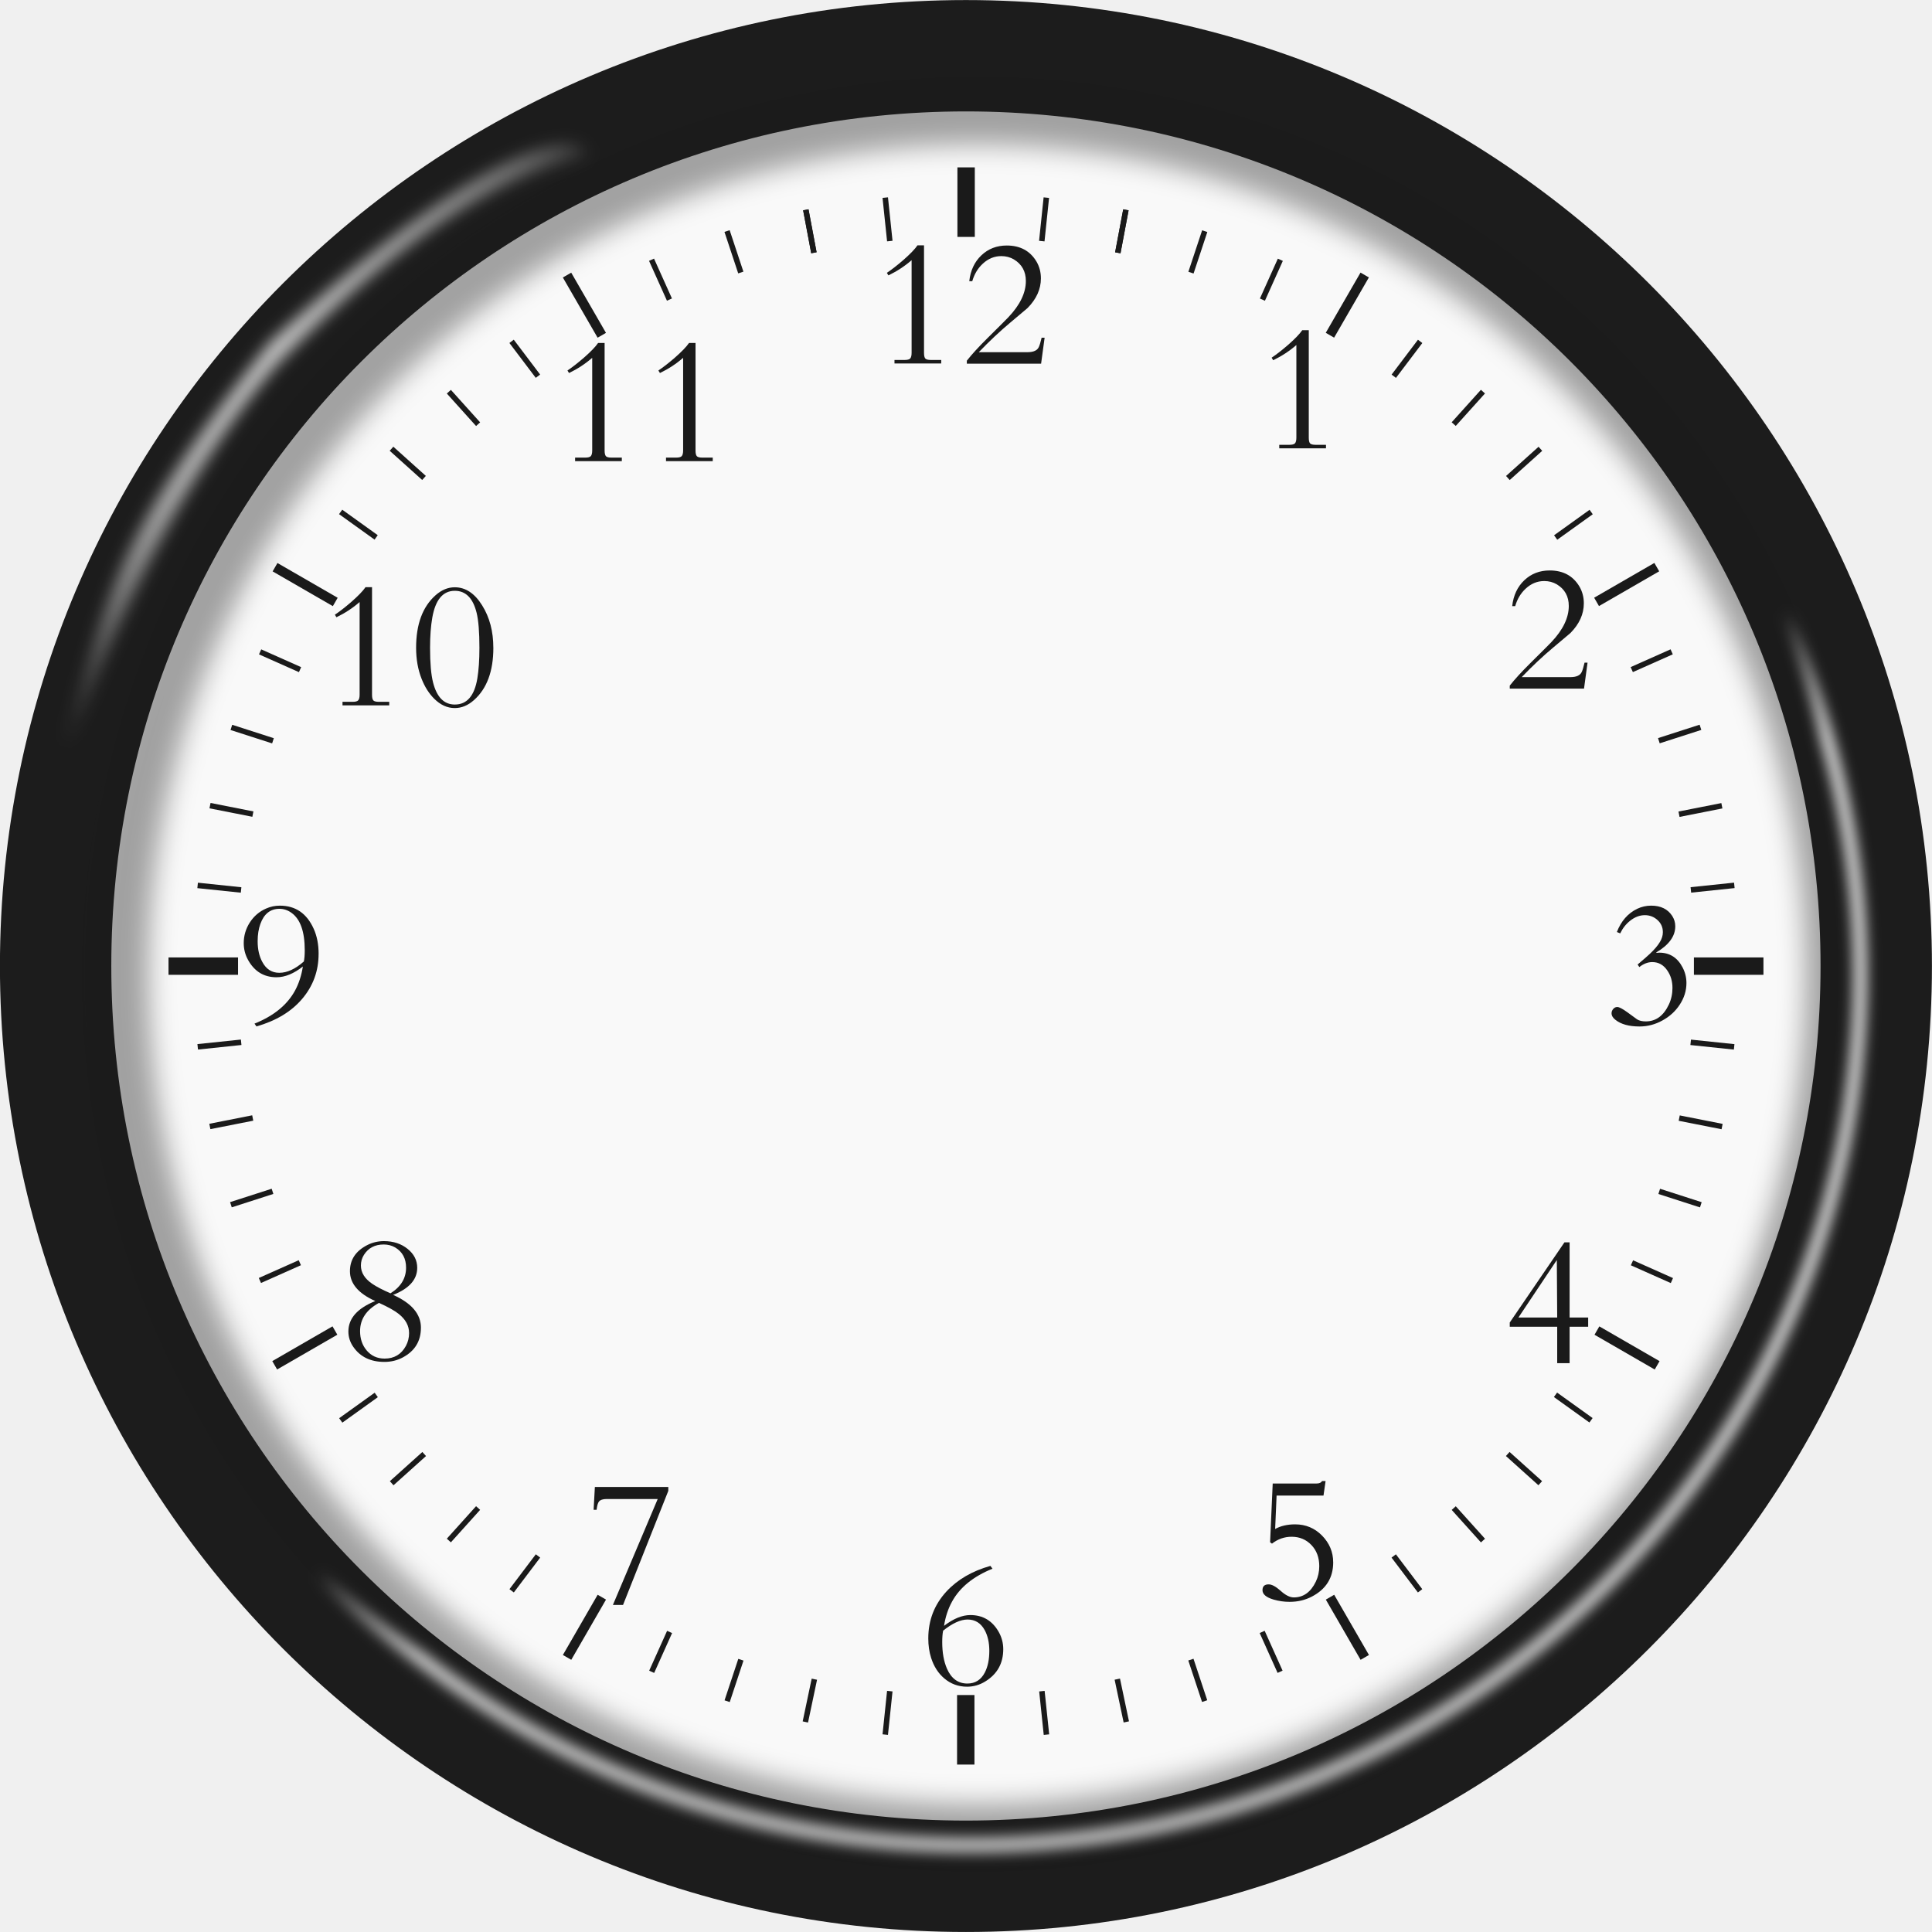
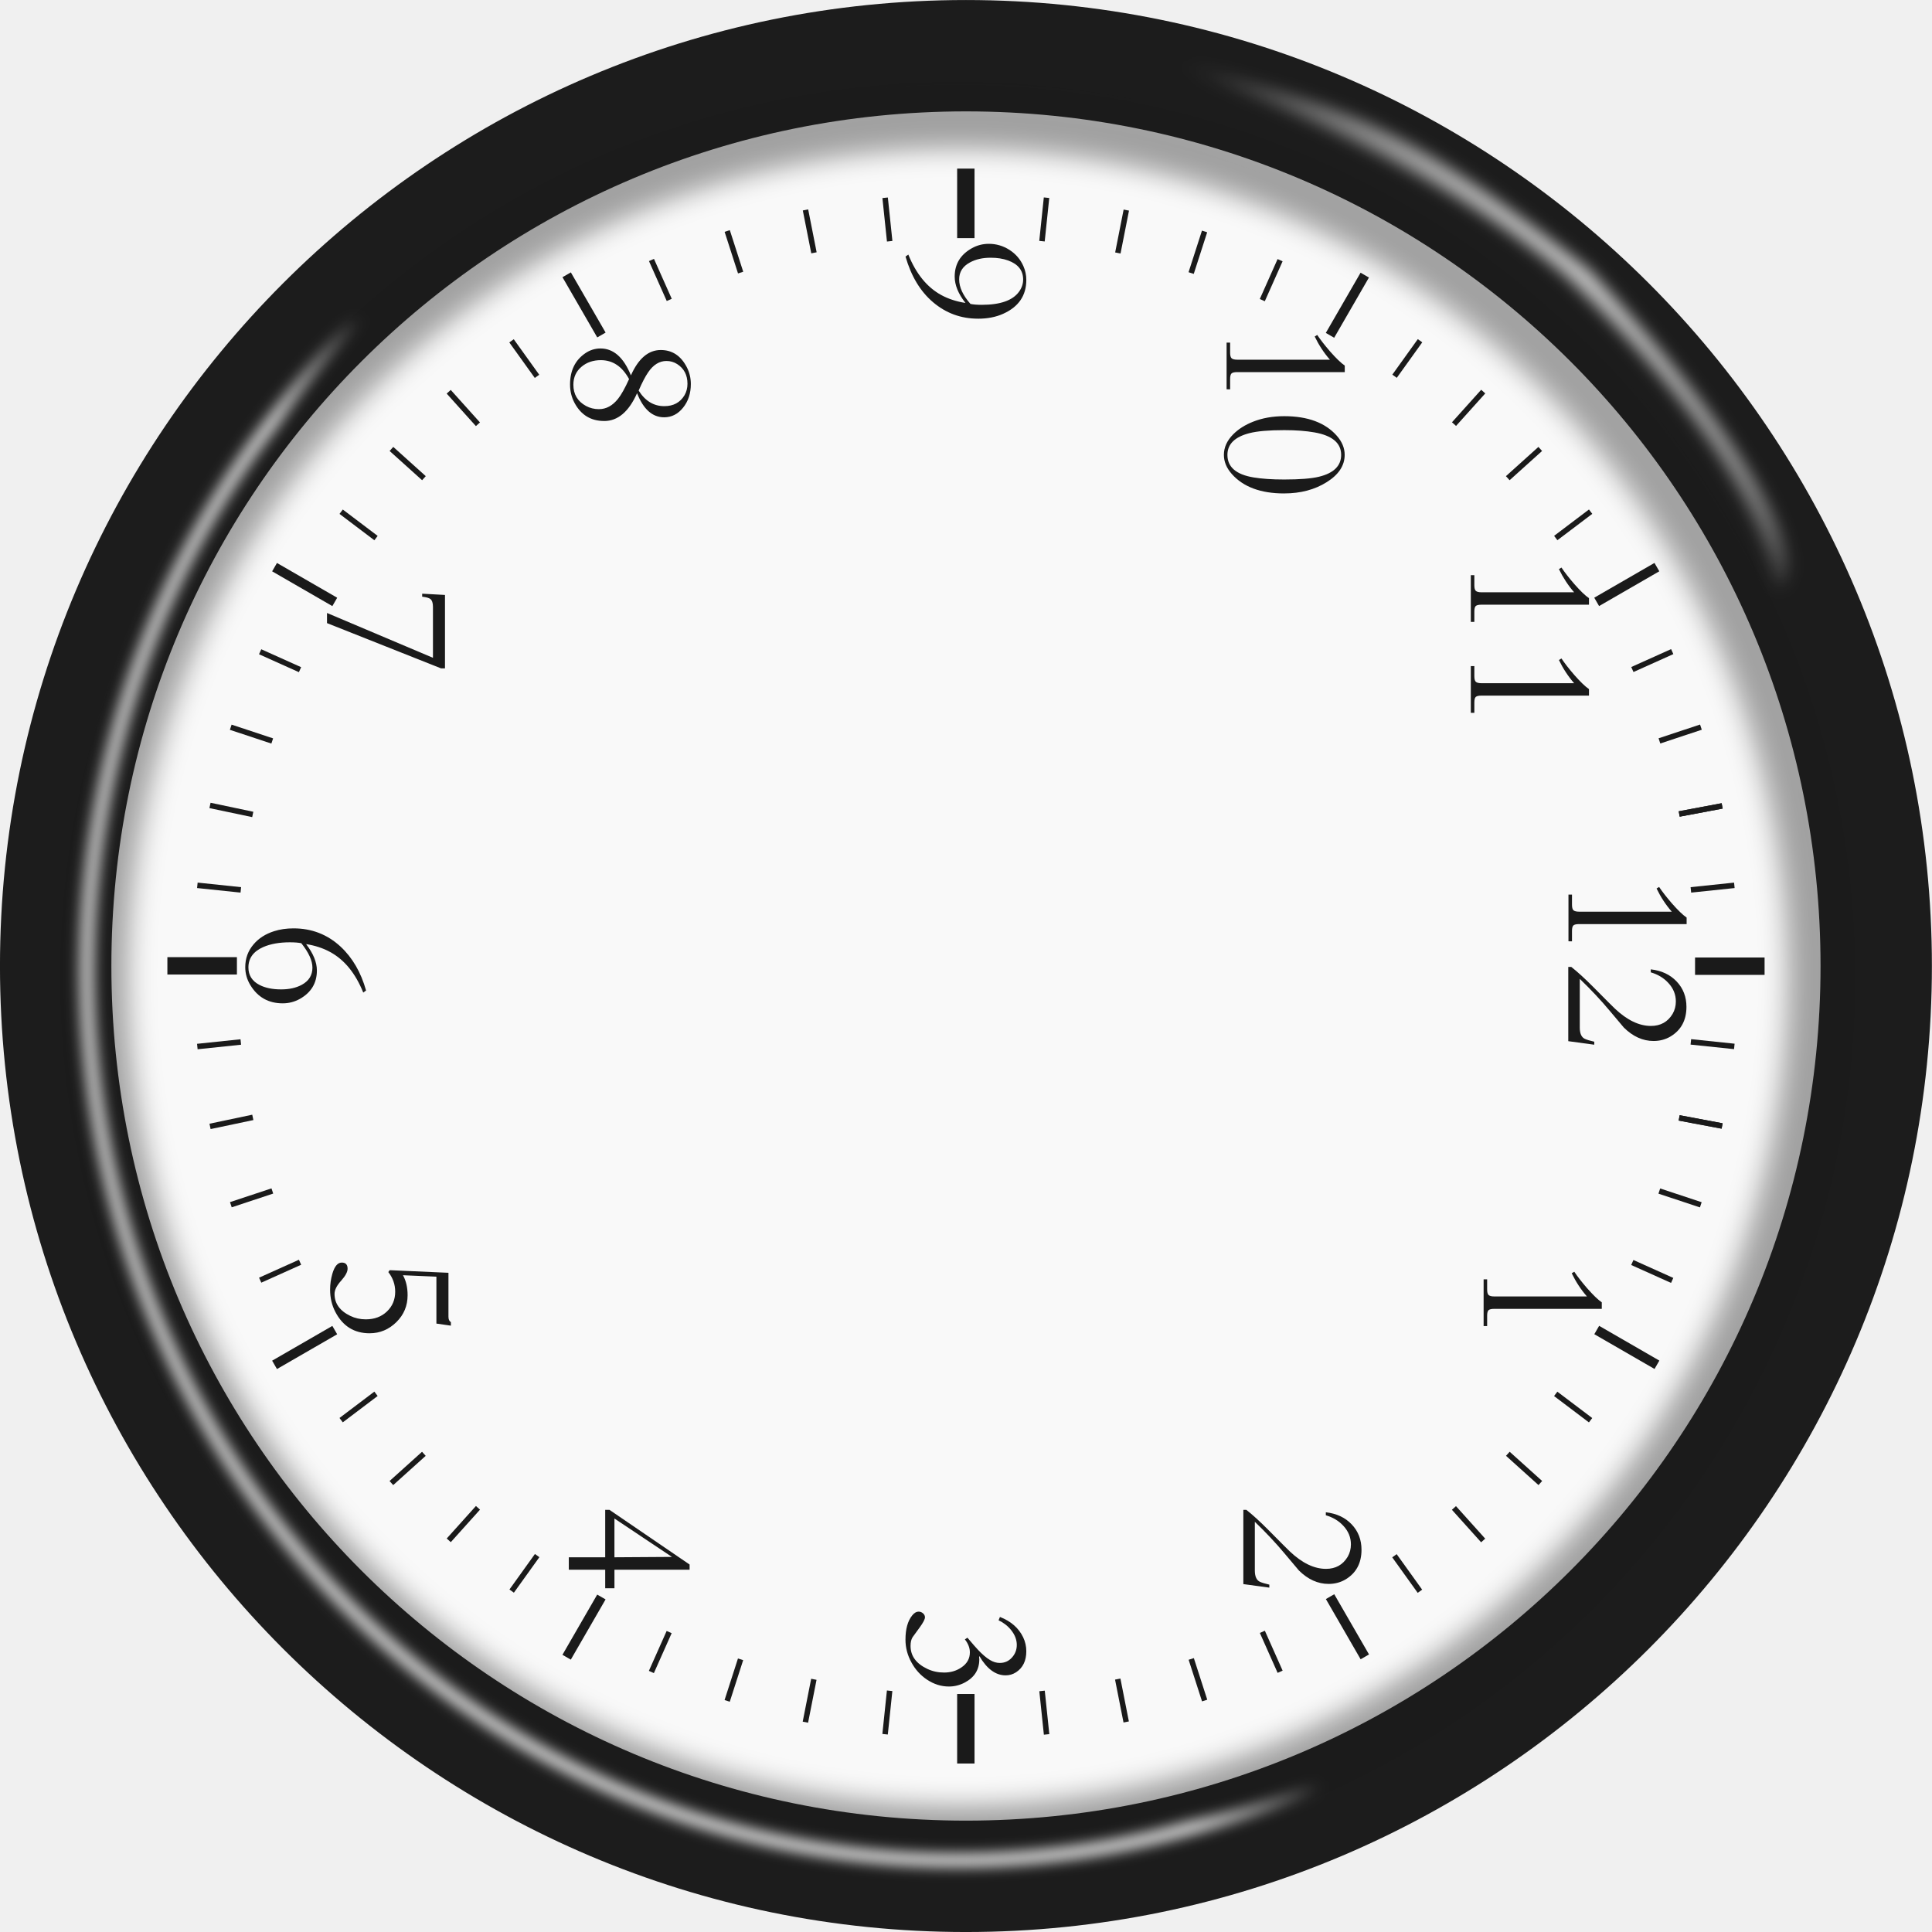
<svg xmlns="http://www.w3.org/2000/svg" width="158.75mm" height="158.75mm" version="1.1" viewBox="0 0 158.75 158.75">
  <defs>
    <filter id="filter1134" x="-3.1308e-5" y="-3.9134e-6" width="1" height="1" color-interpolation-filters="sRGB">
      <feGaussianBlur stdDeviation="3.4514825e-06" />
    </filter>
    <filter id="filter1130" x="-.017" y="-.017" width="1.035" height="1.035" color-interpolation-filters="sRGB">
      <feGaussianBlur stdDeviation="1.061" />
    </filter>
    <filter id="filter1165" x="-.014" y="-.011" width="1.028" height="1.022" color-interpolation-filters="sRGB">
      <feGaussianBlur stdDeviation="0.595" />
    </filter>
    <linearGradient id="linearGradient1177" x1="87" x2="74.505" y1="84.059" y2="84.123" gradientTransform="matrix(.85228 -.52308 .74016 .67243 -262.3 -25.424)" gradientUnits="userSpaceOnUse">
      <stop stop-color="#fff" offset="0" />
      <stop stop-color="#fff" stop-opacity="0" offset="1" />
    </linearGradient>
    <filter id="filter1258" x="-.03" y="-.035" width="1.06" height="1.071" color-interpolation-filters="sRGB">
      <feGaussianBlur stdDeviation="0.646" />
    </filter>
  </defs>
-   <g transform="rotate(-90 79.377 79.379)">
+   <g transform="translate(-.0096952 .0045882)">
    <path id="back" d="m79.374 151.87a72.496 72.495 0 0 1-72.496-72.495 72.496 72.495 0 0 1 72.496-72.495 72.496 72.495 0 0 1 72.496 72.495 72.496 72.495 0 0 1-72.496 72.495z" fill="#ffffff" stroke-width="1.077" style="fill:#f9f9f9" />
    <g shape-rendering="auto">
      <path transform="matrix(1.0052 0 0 .99549 261.31 38.121)" d="m-181.66-31.076c-40.237 1e-6 -72.891 32.916-72.891 73.428s32.654 73.426 72.891 73.426 72.891-32.914 72.891-73.426-32.654-73.428-72.891-73.428zm0 5.064c37.48 1e-6 67.828 30.567 67.828 68.363s-30.349 68.363-67.828 68.363c-37.48 0-67.826-30.567-67.826-68.363s30.347-68.363 67.826-68.363z" color="#000000" color-rendering="auto" dominant-baseline="auto" filter="url(#filter1130)" image-rendering="auto" opacity=".352" solid-color="#000000" stop-color="#000000" style="font-feature-settings:normal;font-variant-alternates:normal;font-variant-caps:normal;font-variant-east-asian:normal;font-variant-ligatures:normal;font-variant-numeric:normal;font-variant-position:normal;font-variation-settings:normal;inline-size:0;isolation:auto;mix-blend-mode:normal;shape-margin:0;shape-padding:0;text-decoration-color:#000000;text-decoration-line:none;text-decoration-style:solid;text-indent:0;text-orientation:mixed;text-transform:none;white-space:normal" />
      <path transform="matrix(0,1.6964,-1.6963,0,317.25,-81.569)" d="m94.871 93.438c-25.81-1e-6 -46.789 20.981-46.789 46.791-1e-6 25.81 20.979 46.791 46.789 46.791s46.791-20.981 46.791-46.791-20.981-46.791-46.791-46.791zm0 5.394c22.895 2e-6 41.396 18.502 41.396 41.396s-18.502 41.396-41.396 41.396c-22.895 0-41.395-18.502-41.395-41.396 2e-6 -22.895 18.5-41.396 41.395-41.396z" color="#000000" color-rendering="auto" dominant-baseline="auto" fill="#0000ff" fill-opacity=".988" filter="url(#filter1134)" image-rendering="auto" solid-color="#000000" stop-color="#000000" style="fill:#1a1a1a;font-feature-settings:normal;font-variant-alternates:normal;font-variant-caps:normal;font-variant-east-asian:normal;font-variant-ligatures:normal;font-variant-numeric:normal;font-variant-position:normal;font-variation-settings:normal;inline-size:0;isolation:auto;mix-blend-mode:normal;shape-margin:0;shape-padding:0;text-decoration-color:#000000;text-decoration-line:none;text-decoration-style:solid;text-indent:0;text-orientation:mixed;text-transform:none;white-space:normal" />
      <path transform="matrix(-.99367 0 0 -.98972 158.76 158.51)" d="m80.634 5.235c-10.692 0-20.842 2.382-29.977 6.653a73.68 75.624 0 0 1 10.697-3.011c6.133-1.758 12.599-2.701 19.279-2.701 39.489 0 71.491 32.846 71.491 73.376 0 17.118-5.709 32.865-15.279 45.346a73.68 75.624 0 0 1-6.724 8.892c14.103-13.56 22.919-32.843 22.919-54.238 0-41.038-32.423-74.316-72.407-74.316z" color="#000000" color-rendering="auto" dominant-baseline="auto" fill="#ffffff" filter="url(#filter1165)" image-rendering="auto" solid-color="#000000" stop-color="#000000" style="font-feature-settings:normal;font-variant-alternates:normal;font-variant-caps:normal;font-variant-east-asian:normal;font-variant-ligatures:normal;font-variant-numeric:normal;font-variant-position:normal;font-variation-settings:normal;inline-size:0;isolation:auto;mix-blend-mode:normal;shape-margin:0;shape-padding:0;text-decoration-color:#000000;text-decoration-line:none;text-decoration-style:solid;text-indent:0;text-orientation:mixed;text-transform:none;white-space:normal" />
    </g>
    <path transform="matrix(1 0 0 .99999 260.59 37.27)" d="m-129.94-15.024c18.555 20.116 16.749 25.655 15.565 26.055-1.049 0.644 0.79-8.083-17.565-25.655-14.045-11.951-34.217-17.469-33.456-18.078 14.923 4.595 18.511 4.174 35.457 17.679z" fill="url(#linearGradient1177)" filter="url(#filter1258)" style="fill:url(#linearGradient1177)" />
    <g transform="matrix(1 0 0 .99999 -.0047 .010188)" fill="#0000ff" style="fill:#1a1a1a">
      <g transform="matrix(0,1.6964,-1.6963,0,317.25,-81.593)" filter="url(#filter1134)" stroke-width=".265" style="fill:#1a1a1a" aria-label="9">
        <path d="m63.525 139.64q0 1.241-0.798 2.18-0.781 0.921-2.211 1.333l-0.096-0.136q1.395-0.561 1.961-1.597 0.281-0.518 0.382-1.171-0.662 0.522-1.276 0.522-0.908 0-1.373-0.829-0.215-0.382-0.215-0.825 0-0.539 0.294-1 0.298-0.461 0.789-0.675 0.316-0.14 0.667-0.14 1.136 0 1.64 1.123 0.237 0.526 0.237 1.215zm-0.671-0.18q0-1.342-0.632-1.803-0.276-0.202-0.592-0.202-0.662 0-0.925 0.732-0.132 0.36-0.132 0.842 0 0.588 0.228 1.004 0.281 0.522 0.82 0.522 0.57 0 1.189-0.548 0.044-0.197 0.044-0.548z" stroke-width=".265" style="fill:#1a1a1a" />
      </g>
      <path transform="matrix(0,1.6964,-1.6963,0,317.25,-81.593)" d="m94.468 101.54h0.842v3.368h-0.842z" filter="url(#filter1134)" style="fill:#1a1a1a" />
      <path transform="matrix(-.84816 1.4691 -1.4691 -.84818 317.25 -81.593)" d="m152.04 35.351h0.468v3.368h-0.468z" filter="url(#filter1134)" style="fill:#1a1a1a" />
      <path transform="matrix(0,1.6964,-1.6963,0,317.25,-81.593)" d="m94.451 175.54h0.842v3.368h-0.842z" filter="url(#filter1134)" style="fill:#1a1a1a" />
      <path transform="matrix(-1.6963,0,0,-1.6964,317.25,-81.593)" d="m139.81-133.51h0.842v3.368h-0.842z" filter="url(#filter1134)" style="fill:#1a1a1a" />
      <path transform="matrix(-.84816 -1.4691 -1.4691 .84818 317.25 -81.593)" d="m-12.281 204.17h0.468v3.368h-0.468z" filter="url(#filter1134)" style="fill:#1a1a1a" />
      <path transform="matrix(-1.4691 -.84818 -.84816 1.4691 317.25 -81.593)" d="m73.772 187.58h0.468v3.368h-0.468z" filter="url(#filter1134)" style="fill:#1a1a1a" />
      <path transform="matrix(-1.4691 .84818 -.84816 -1.4691 317.25 -81.593)" d="m168.64-50.702h0.468v3.368h-0.468z" filter="url(#filter1134)" style="fill:#1a1a1a" />
      <path transform="matrix(-.17672 1.6871 -1.6871 -.17672 317.25 -81.593)" d="m108.84 92.153h0.265v2.117h-0.265z" filter="url(#filter1134)" style="fill:#1a1a1a" />
      <path transform="matrix(-.31382 1.6671 -1.6671 -.31382 317.25 -81.593)" d="m119.89 82.818h0.265v2.117h-0.265z" filter="url(#filter1134)" style="fill:#1a1a1a" />
      <path transform="matrix(-.53372 1.6102 -1.6102 -.53372 317.25 -81.593)" d="m133.83 65.821h0.265v2.117h-0.265z" filter="url(#filter1134)" style="fill:#1a1a1a" />
      <path transform="matrix(-.6954 1.5473 -1.5472 -.69542 317.25 -81.593)" d="m143.76 51.559h0.265v2.117h-0.265z" filter="url(#filter1134)" style="fill:#1a1a1a" />
      <path transform="matrix(-1.023,1.3532,-1.3531,-1.023,317.25,-81.593)" d="m159.42 17.233h0.265v2.117h-0.265z" filter="url(#filter1134)" style="fill:#1a1a1a" />
      <path transform="matrix(-1.1349,1.2608,-1.2608,-1.135,317.25,-81.593)" d="m164.2 3.306h0.265v2.117h-0.265z" filter="url(#filter1134)" style="fill:#1a1a1a" />
      <path transform="matrix(-1.2616,1.134,-1.1339,-1.2617,317.25,-81.593)" d="m167.55-14.271h0.265v2.117h-0.265z" filter="url(#filter1134)" style="fill:#1a1a1a" />
      <path transform="matrix(-1.3782 .98906 -.98904 -1.3782 317.25 -81.593)" d="m168.9-32.758h0.265v2.117h-0.265z" filter="url(#filter1134)" style="fill:#1a1a1a" />
      <path transform="matrix(-1.5497 .68994 -.68994 -1.5497 317.25 -81.593)" d="m166.56-67.07h0.265v2.117h-0.265z" filter="url(#filter1134)" style="fill:#1a1a1a" />
      <path transform="matrix(-1.6145 .52038 -.52038 -1.6146 317.25 -81.593)" d="m162.35-84.701h0.265v2.117h-0.265z" filter="url(#filter1134)" style="fill:#1a1a1a" />
      <path transform="matrix(-1.6642 .32856 -.32856 -1.6643 317.25 -81.593)" d="m155.29-103.35h0.265v2.117h-0.265z" filter="url(#filter1134)" style="fill:#1a1a1a" />
      <path transform="matrix(-1.6871 .17649 -.17648 -1.6872 317.25 -81.593)" d="m149.19-117.2h0.265v2.117h-0.265z" filter="url(#filter1134)" style="fill:#1a1a1a" />
      <path transform="matrix(1.6871 .17649 .17648 -1.6872 317.25 -81.593)" d="m-129.75-146.37h0.265v2.117h-0.265z" filter="url(#filter1134)" style="fill:#1a1a1a" />
      <path transform="matrix(1.6642 .32856 .32856 -1.6643 317.25 -81.593)" d="m-119.86-157.68h0.265v2.117h-0.265z" filter="url(#filter1134)" style="fill:#1a1a1a" />
      <path transform="matrix(1.6145 .52038 .52038 -1.6146 317.25 -81.593)" d="m-104.58-170.75h0.265v2.117h-0.265z" filter="url(#filter1134)" style="fill:#1a1a1a" />
      <path transform="matrix(1.5497 .68994 .68994 -1.5497 317.25 -81.593)" d="m-89.653-181.15h0.265v2.117h-0.265z" filter="url(#filter1134)" style="fill:#1a1a1a" />
      <path transform="matrix(1.3782 .98906 .98904 -1.3782 317.25 -81.593)" d="m-58.958-196.27h0.265v2.117h-0.265z" filter="url(#filter1134)" style="fill:#1a1a1a" />
      <path transform="matrix(1.2616,1.134,1.1339,-1.2617,317.25,-81.593)" d="m-41.04-201.74h0.265v2.117h-0.265z" filter="url(#filter1134)" style="fill:#1a1a1a" />
      <path transform="matrix(1.1349,1.2608,1.2608,-1.135,317.25,-81.593)" d="m-23.437-205.13h0.265v2.117h-0.265z" filter="url(#filter1134)" style="fill:#1a1a1a" />
      <path transform="matrix(1.023,1.3532,1.3531,-1.023,317.25,-81.593)" d="m-9.715-206.49h0.265v2.117h-0.265z" filter="url(#filter1134)" style="fill:#1a1a1a" />
      <path transform="matrix(.6954 1.5473 1.5472 -.69542 317.25 -81.593)" d="m28.789-204.22h0.265v2.117h-0.265z" filter="url(#filter1134)" style="fill:#1a1a1a" />
      <path transform="matrix(.53372 1.6102 1.6102 -.53372 317.25 -81.593)" d="m45.587-200.39h0.265v2.117h-0.265z" filter="url(#filter1134)" style="fill:#1a1a1a" />
      <path transform="matrix(-.31382 1.6671 -1.6671 -.31382 317.25 -81.593)" d="m119.89 82.818h0.265v2.117h-0.265z" filter="url(#filter1134)" style="fill:#1a1a1a" />
      <path transform="matrix(.17672 1.6871 1.6871 -.17672 317.25 -81.593)" d="m79.628-186.78h0.265v2.117h-0.265z" filter="url(#filter1134)" style="fill:#1a1a1a" />
      <path transform="matrix(.34964 1.6599 1.6599 -.34966 317.25 -81.593)" d="m63.865-194.2h0.265v2.117h-0.265z" filter="url(#filter1134)" style="fill:#1a1a1a" />
      <path transform="matrix(-.84816 -1.4691 -1.4691 .84818 317.25 -81.593)" d="m-12.295 130.23h0.468v3.368h-0.468z" filter="url(#filter1134)" style="fill:#1a1a1a" />
      <path transform="matrix(-.84816 1.4691 -1.4691 -.84818 317.25 -81.593)" d="m152.06 109.29h0.468v3.368h-0.468z" filter="url(#filter1134)" style="fill:#1a1a1a" />
      <path transform="matrix(-1.4691 .84818 -.84816 -1.4691 317.25 -81.593)" d="m168.65 23.238h0.468v3.368h-0.468z" filter="url(#filter1134)" style="fill:#1a1a1a" />
      <path transform="matrix(-1.4691 -.84818 -.84816 1.4691 317.25 -81.593)" d="m73.764 113.64h0.468v3.368h-0.468z" filter="url(#filter1134)" style="fill:#1a1a1a" />
      <path transform="matrix(-.17672 -1.6871 -1.6871 .17672 317.25 -81.593)" d="m-79.883 111.92h0.265v2.117h-0.265z" filter="url(#filter1134)" style="fill:#1a1a1a" />
      <path transform="matrix(-.31382 -1.6671 -1.6671 .31382 317.25 -81.593)" d="m-66.591 117.92h0.265v2.117h-0.265z" filter="url(#filter1134)" style="fill:#1a1a1a" />
      <path transform="matrix(-.53372 -1.6102 -1.6102 .53372 317.25 -81.593)" d="m-46.297 125.52h0.265v2.117h-0.265z" filter="url(#filter1134)" style="fill:#1a1a1a" />
      <path transform="matrix(-.6954 -1.5473 -1.5472 .69542 317.25 -81.593)" d="m-29.324 129.35h0.265v2.117h-0.265z" filter="url(#filter1134)" style="fill:#1a1a1a" />
      <path transform="matrix(-1.023,-1.3532,-1.3531,1.023,317.25,-81.593)" d="m8.053 131.67h0.265v2.117h-0.265z" filter="url(#filter1134)" style="fill:#1a1a1a" />
      <path transform="matrix(-1.1349,-1.2608,-1.2608,1.135,317.25,-81.593)" d="m23.168 130.26h0.265v2.117h-0.265z" filter="url(#filter1134)" style="fill:#1a1a1a" />
      <path transform="matrix(-1.2616,-1.134,-1.1339,1.2617,317.25,-81.593)" d="m40.7 126.86h0.265v2.117h-0.265z" filter="url(#filter1134)" style="fill:#1a1a1a" />
      <path transform="matrix(-1.3782 -.98906 -.98904 1.3782 317.25 -81.593)" d="m58.258 121.41h0.265v2.117h-0.265z" filter="url(#filter1134)" style="fill:#1a1a1a" />
      <path transform="matrix(-1.5497 -.68994 -.68994 1.5497 317.25 -81.593)" d="m89.381 106.29h0.265v2.117h-0.265z" filter="url(#filter1134)" style="fill:#1a1a1a" />
      <path transform="matrix(-1.6145 -.52038 -.52038 1.6146 317.25 -81.593)" d="m104.14 95.911h0.265v2.117h-0.265z" filter="url(#filter1134)" style="fill:#1a1a1a" />
      <path transform="matrix(-1.6642 -.32856 -.32856 1.6643 317.25 -81.593)" d="m118.53 82.815h0.265v2.117h-0.265z" filter="url(#filter1134)" style="fill:#1a1a1a" />
      <path transform="matrix(-1.6871 -.17649 -.17648 1.6872 317.25 -81.593)" d="m129.45 71.535h0.265v2.117h-0.265z" filter="url(#filter1134)" style="fill:#1a1a1a" />
      <path transform="matrix(1.6871 -.17649 .17648 1.6872 317.25 -81.593)" d="m-149.49 42.36h0.265v2.117h-0.265z" filter="url(#filter1134)" style="fill:#1a1a1a" />
      <path transform="matrix(1.6642 -.32856 .32856 1.6643 317.25 -81.593)" d="m-156.61 28.49h0.265v2.117h-0.265z" filter="url(#filter1134)" style="fill:#1a1a1a" />
      <path transform="matrix(1.6145 -.52038 .52038 1.6146 317.25 -81.593)" d="m-162.79 9.857h0.265v2.117h-0.265z" filter="url(#filter1134)" style="fill:#1a1a1a" />
      <path transform="matrix(1.5497 -.68994 .68994 1.5497 317.25 -81.593)" d="m-166.83-7.789h0.265v2.117h-0.265z" filter="url(#filter1134)" style="fill:#1a1a1a" />
      <path transform="matrix(1.3782 -.98906 .98904 1.3782 317.25 -81.593)" d="m-169.6-42.105h0.265v2.117h-0.265z" filter="url(#filter1134)" style="fill:#1a1a1a" />
      <path transform="matrix(1.2616,-1.134,1.1339,1.2617,317.25,-81.593)" d="m-167.89-60.607h0.265v2.117h-0.265z" filter="url(#filter1134)" style="fill:#1a1a1a" />
      <path transform="matrix(1.1349,-1.2608,1.2608,1.135,317.25,-81.593)" d="m-164.47-78.176h0.265v2.117h-0.265z" filter="url(#filter1134)" style="fill:#1a1a1a" />
      <path transform="matrix(1.023,-1.3532,1.3531,1.023,317.25,-81.593)" d="m-161.08-92.051h0.265v2.117h-0.265z" filter="url(#filter1134)" style="fill:#1a1a1a" />
      <path transform="matrix(.6954 -1.5473 1.5472 .69542 317.25 -81.593)" d="m-144.29-126.43h0.265v2.117h-0.265z" filter="url(#filter1134)" style="fill:#1a1a1a" />
      <path transform="matrix(.53372 -1.6102 1.6102 .53372 317.25 -81.593)" d="m-134.54-140.69h0.265v2.117h-0.265z" filter="url(#filter1134)" style="fill:#1a1a1a" />
      <path transform="matrix(-.31382 -1.6671 -1.6671 .31382 317.25 -81.593)" d="m-66.591 117.92h0.265v2.117h-0.265z" filter="url(#filter1134)" style="fill:#1a1a1a" />
      <path transform="matrix(.17672 -1.6871 1.6871 .17672 317.25 -81.593)" d="m-109.1-167.01h0.265v2.117h-0.265z" filter="url(#filter1134)" style="fill:#1a1a1a" />
      <path transform="matrix(.34964 -1.6599 1.6599 .34966 317.25 -81.593)" d="m-121.82-155.09h0.265v2.117h-0.265z" filter="url(#filter1134)" style="fill:#1a1a1a" />
      <g transform="matrix(0,1.6964,-1.6963,0,317.25,-81.593)" filter="url(#filter1134)" stroke-width=".481" style="fill:#1a1a1a" aria-label="12">
        <path d="m93.683 111.04h-2.263v-0.171h0.487q0.206 0 0.272-0.07 0.07-0.075 0.07-0.281v-4.483q-0.496 0.434-1.123 0.737l-0.075-0.123q0.342-0.228 0.794-0.618 0.504-0.443 0.689-0.715h0.316v5.211q0 0.206 0.066 0.276 0.066 0.066 0.268 0.066h0.5z" style="fill:#1a1a1a" />
        <path d="m98.692 109.79-0.171 1.259h-3.597v-0.145q0.355-0.452 0.982-1.075 0.939-0.93 1.035-1.035 0.842-0.89 0.842-1.75 0-0.697-0.583-1.048-0.272-0.158-0.605-0.158-0.504 0-0.899 0.368-0.36 0.333-0.509 0.847h-0.145q0.088-0.781 0.588-1.254 0.5-0.474 1.228-0.474 0.974 0 1.439 0.776 0.215 0.368 0.215 0.816 0 0.781-0.649 1.439l-0.838 0.706q-0.75 0.627-1.522 1.43h2.36q0.434 0 0.548-0.25 0.061-0.132 0.136-0.452z" style="fill:#1a1a1a" />
      </g>
      <g stroke-width=".265" style="fill:#1a1a1a">
        <g transform="matrix(0,1.6964,-1.6963,0,317.25,-81.593)" filter="url(#filter1134)" style="fill:#1a1a1a" aria-label="3">
          <path d="m129.78 141.05q0 0.561-0.333 1.061-0.311 0.469-0.825 0.75-0.526 0.294-1.114 0.294-0.768 0-1.171-0.325-0.184-0.145-0.184-0.316 0-0.114 0.079-0.206 0.083-0.097 0.197-0.097 0.136 0 0.482 0.25l0.482 0.351q0.154 0.097 0.421 0.097 0.728 0 1.114-0.816 0.175-0.373 0.175-0.807 0-0.478-0.246-0.838-0.276-0.412-0.732-0.412-0.32 0-0.627 0.241l-0.083-0.123q0.452-0.382 0.583-0.509 0.342-0.32 0.5-0.588 0.14-0.232 0.14-0.469 0-0.355-0.259-0.588-0.259-0.237-0.614-0.237-0.373 0-0.715 0.272-0.303 0.241-0.478 0.61l-0.162-0.066q0.311-0.798 0.982-1.123 0.32-0.154 0.68-0.154 0.693 0 1.018 0.496 0.149 0.232 0.149 0.504 0 0.724-0.925 1.268l0.018 0.018q0.066-9e-3 0.132-9e-3 0.754 0 1.127 0.711 0.189 0.36 0.189 0.759z" stroke-width=".265" style="fill:#1a1a1a" />
        </g>
        <g transform="matrix(0,1.6964,-1.6963,0,317.25,-81.593)" filter="url(#filter1134)" style="fill:#1a1a1a" aria-label="6">
          <path d="m96.688 173.32q0 1.031-0.877 1.566-0.408 0.25-0.877 0.25-0.632 0-1.105-0.404-0.439-0.373-0.636-0.996-0.136-0.425-0.136-0.939 0-1.32 0.882-2.276 0.803-0.864 2.127-1.237l0.101 0.136q-1.399 0.566-1.961 1.597-0.285 0.518-0.386 1.171 0.68-0.522 1.276-0.522 0.912 0 1.377 0.825 0.215 0.386 0.215 0.829zm-0.675 0.079q0-0.592-0.224-1.004-0.281-0.513-0.829-0.513-0.509 0-1.184 0.539-0.044 0.211-0.044 0.557 0 0.759 0.232 1.29 0.316 0.715 0.987 0.715 0.57 0 0.847-0.539 0.215-0.417 0.215-1.044z" stroke-width=".265" style="fill:#1a1a1a" />
        </g>
        <g transform="matrix(0,1.6964,-1.6963,0,317.25,-81.593)" filter="url(#filter1134)" style="fill:#1a1a1a" aria-label="1">
          <path d="m112.32 115.15h-2.263v-0.171h0.487q0.206 0 0.272-0.07 0.07-0.075 0.07-0.281v-4.483q-0.496 0.434-1.123 0.737l-0.075-0.123q0.342-0.228 0.794-0.618 0.504-0.443 0.689-0.715h0.316v5.211q0 0.206 0.066 0.276 0.066 0.066 0.268 0.066h0.5z" stroke-width=".265" style="fill:#1a1a1a" />
        </g>
        <g transform="matrix(0,1.6964,-1.6963,0,317.25,-81.593)" filter="url(#filter1134)" style="fill:#1a1a1a" aria-label="2">
          <path d="m124.99 125.53-0.171 1.259h-3.597v-0.145q0.355-0.452 0.982-1.075 0.939-0.93 1.035-1.035 0.842-0.89 0.842-1.75 0-0.697-0.583-1.048-0.272-0.158-0.605-0.158-0.504 0-0.899 0.368-0.36 0.333-0.509 0.847h-0.145q0.088-0.781 0.588-1.254 0.5-0.474 1.228-0.474 0.974 0 1.439 0.776 0.215 0.368 0.215 0.816 0 0.781-0.649 1.439l-0.838 0.706q-0.75 0.627-1.522 1.43h2.36q0.434 0 0.548-0.25 0.061-0.132 0.136-0.452z" stroke-width=".265" style="fill:#1a1a1a" />
        </g>
        <g transform="matrix(0,1.6964,-1.6963,0,317.25,-81.593)" filter="url(#filter1134)" style="fill:#1a1a1a" aria-label="4">
          <path d="m125.02 157.7h-0.899v1.763h-0.601v-1.763h-2.298v-0.206l2.649-3.882h0.25v3.64h0.899zm-1.5-0.447-0.018-2.785-1.86 2.785z" stroke-width=".265" style="fill:#1a1a1a" />
        </g>
        <g transform="matrix(0,1.6964,-1.6963,0,317.25,-81.593)" filter="url(#filter1134)" style="fill:#1a1a1a" aria-label="5">
          <path d="m112.67 169.11q0 1.123-1.035 1.662-0.487 0.254-1.079 0.254-0.39 0-0.772-0.11-0.539-0.158-0.539-0.456 0-0.281 0.298-0.281 0.228 0 0.57 0.303 0.36 0.329 0.649 0.329 0.697 0 1.066-0.763 0.167-0.346 0.167-0.75 0-0.627-0.382-1.026-0.382-0.399-0.956-0.399-0.526 0-0.952 0.333l-0.092-0.066 0.127-2.847h2.127q0.197 0 0.263-0.118h0.171l-0.101 0.702h-2.272l-0.07 1.619q0.404-0.224 0.969-0.224 0.763 0 1.298 0.539 0.544 0.553 0.544 1.298z" stroke-width=".265" style="fill:#1a1a1a" />
        </g>
        <g transform="matrix(0,1.6964,-1.6963,0,317.25,-81.593)" filter="url(#filter1134)" style="fill:#1a1a1a" aria-label="7">
          <path d="m80.464 165.65-2.193 5.526h-0.491l2.171-5.132h-2.469q-0.276 0-0.377 0.123-0.079 0.097-0.114 0.399h-0.145l0.061-1.105h3.557z" stroke-width=".265" style="fill:#1a1a1a" />
        </g>
        <g transform="matrix(0,1.6964,-1.6963,0,317.25,-81.593)" filter="url(#filter1134)" style="fill:#1a1a1a" aria-label="8">
          <path d="m68.481 157.75q0 0.965-0.873 1.434-0.408 0.219-0.895 0.219-1.009 0-1.513-0.737-0.232-0.338-0.232-0.737 0-0.947 1.303-1.474-1.228-0.548-1.228-1.447 0-0.829 0.829-1.259 0.382-0.197 0.816-0.197 0.684 0 1.149 0.377 0.465 0.373 0.465 0.917 0 0.851-1.167 1.311 1.347 0.601 1.347 1.592zm-0.719-2.912q0-0.662-0.526-0.978-0.25-0.145-0.557-0.145-0.636 0-0.956 0.5-0.149 0.237-0.149 0.518 0 0.513 0.548 0.886 0.307 0.211 0.886 0.461 0.754-0.474 0.754-1.241zm0.145 3.162q0-0.522-0.5-0.921-0.289-0.232-0.956-0.535-0.917 0.5-0.917 1.369 0 0.553 0.316 0.93 0.333 0.399 0.873 0.399 0.697 0 1.031-0.614 0.154-0.285 0.154-0.627z" stroke-width=".265" style="fill:#1a1a1a" />
        </g>
        <g transform="matrix(0,1.6964,-1.6963,0,317.25,-81.593)" filter="url(#filter1134)" style="fill:#1a1a1a" aria-label="10">
          <path d="m66.946 127.6h-2.263v-0.171h0.487q0.206 0 0.272-0.07 0.07-0.075 0.07-0.281v-4.483q-0.496 0.434-1.123 0.737l-0.075-0.123q0.342-0.228 0.794-0.618 0.504-0.443 0.689-0.715h0.316v5.211q0 0.206 0.066 0.276 0.066 0.066 0.268 0.066h0.5z" style="fill:#1a1a1a" />
          <path d="m71.99 124.81q0 1.702-0.939 2.535-0.434 0.386-0.93 0.386-0.544 0-1-0.456-0.377-0.377-0.605-0.956-0.268-0.675-0.268-1.509 0-1.711 0.947-2.548 0.434-0.382 0.925-0.382 0.781 0 1.325 0.873 0.544 0.868 0.544 2.057zm-0.675 0q0-1.14-0.136-1.693-0.263-1.066-1.057-1.066-0.86 0-1.088 1.29-0.11 0.618-0.11 1.469 0 1.11 0.145 1.68 0.272 1.07 1.053 1.07 0.882 0 1.092-1.263 0.101-0.605 0.101-1.487z" style="fill:#1a1a1a" />
        </g>
        <g transform="matrix(0,1.6964,-1.6963,0,317.25,-81.593)" filter="url(#filter1134)" style="fill:#1a1a1a" aria-label="11">
          <path d="m78.212 115.77h-2.263v-0.171h0.487q0.206 0 0.272-0.07 0.07-0.075 0.07-0.281v-4.483q-0.496 0.434-1.123 0.737l-0.075-0.123q0.342-0.228 0.794-0.618 0.504-0.443 0.689-0.715h0.316v5.211q0 0.206 0.066 0.276 0.066 0.066 0.268 0.066h0.5z" style="fill:#1a1a1a" />
          <path d="m82.616 115.77h-2.263v-0.171h0.487q0.206 0 0.272-0.07 0.07-0.075 0.07-0.281v-4.483q-0.496 0.434-1.123 0.737l-0.075-0.123q0.342-0.228 0.794-0.618 0.504-0.443 0.689-0.715h0.316v5.211q0 0.206 0.066 0.276 0.066 0.066 0.268 0.066h0.5z" style="fill:#1a1a1a" />
        </g>
      </g>
      <path transform="matrix(-1.6963,0,0,1.6964,317.25,-81.593)" d="m139.81 56.255h0.842v3.368h-0.842z" filter="url(#filter1134)" style="fill:#1a1a1a" />
    </g>
  </g>
</svg>
